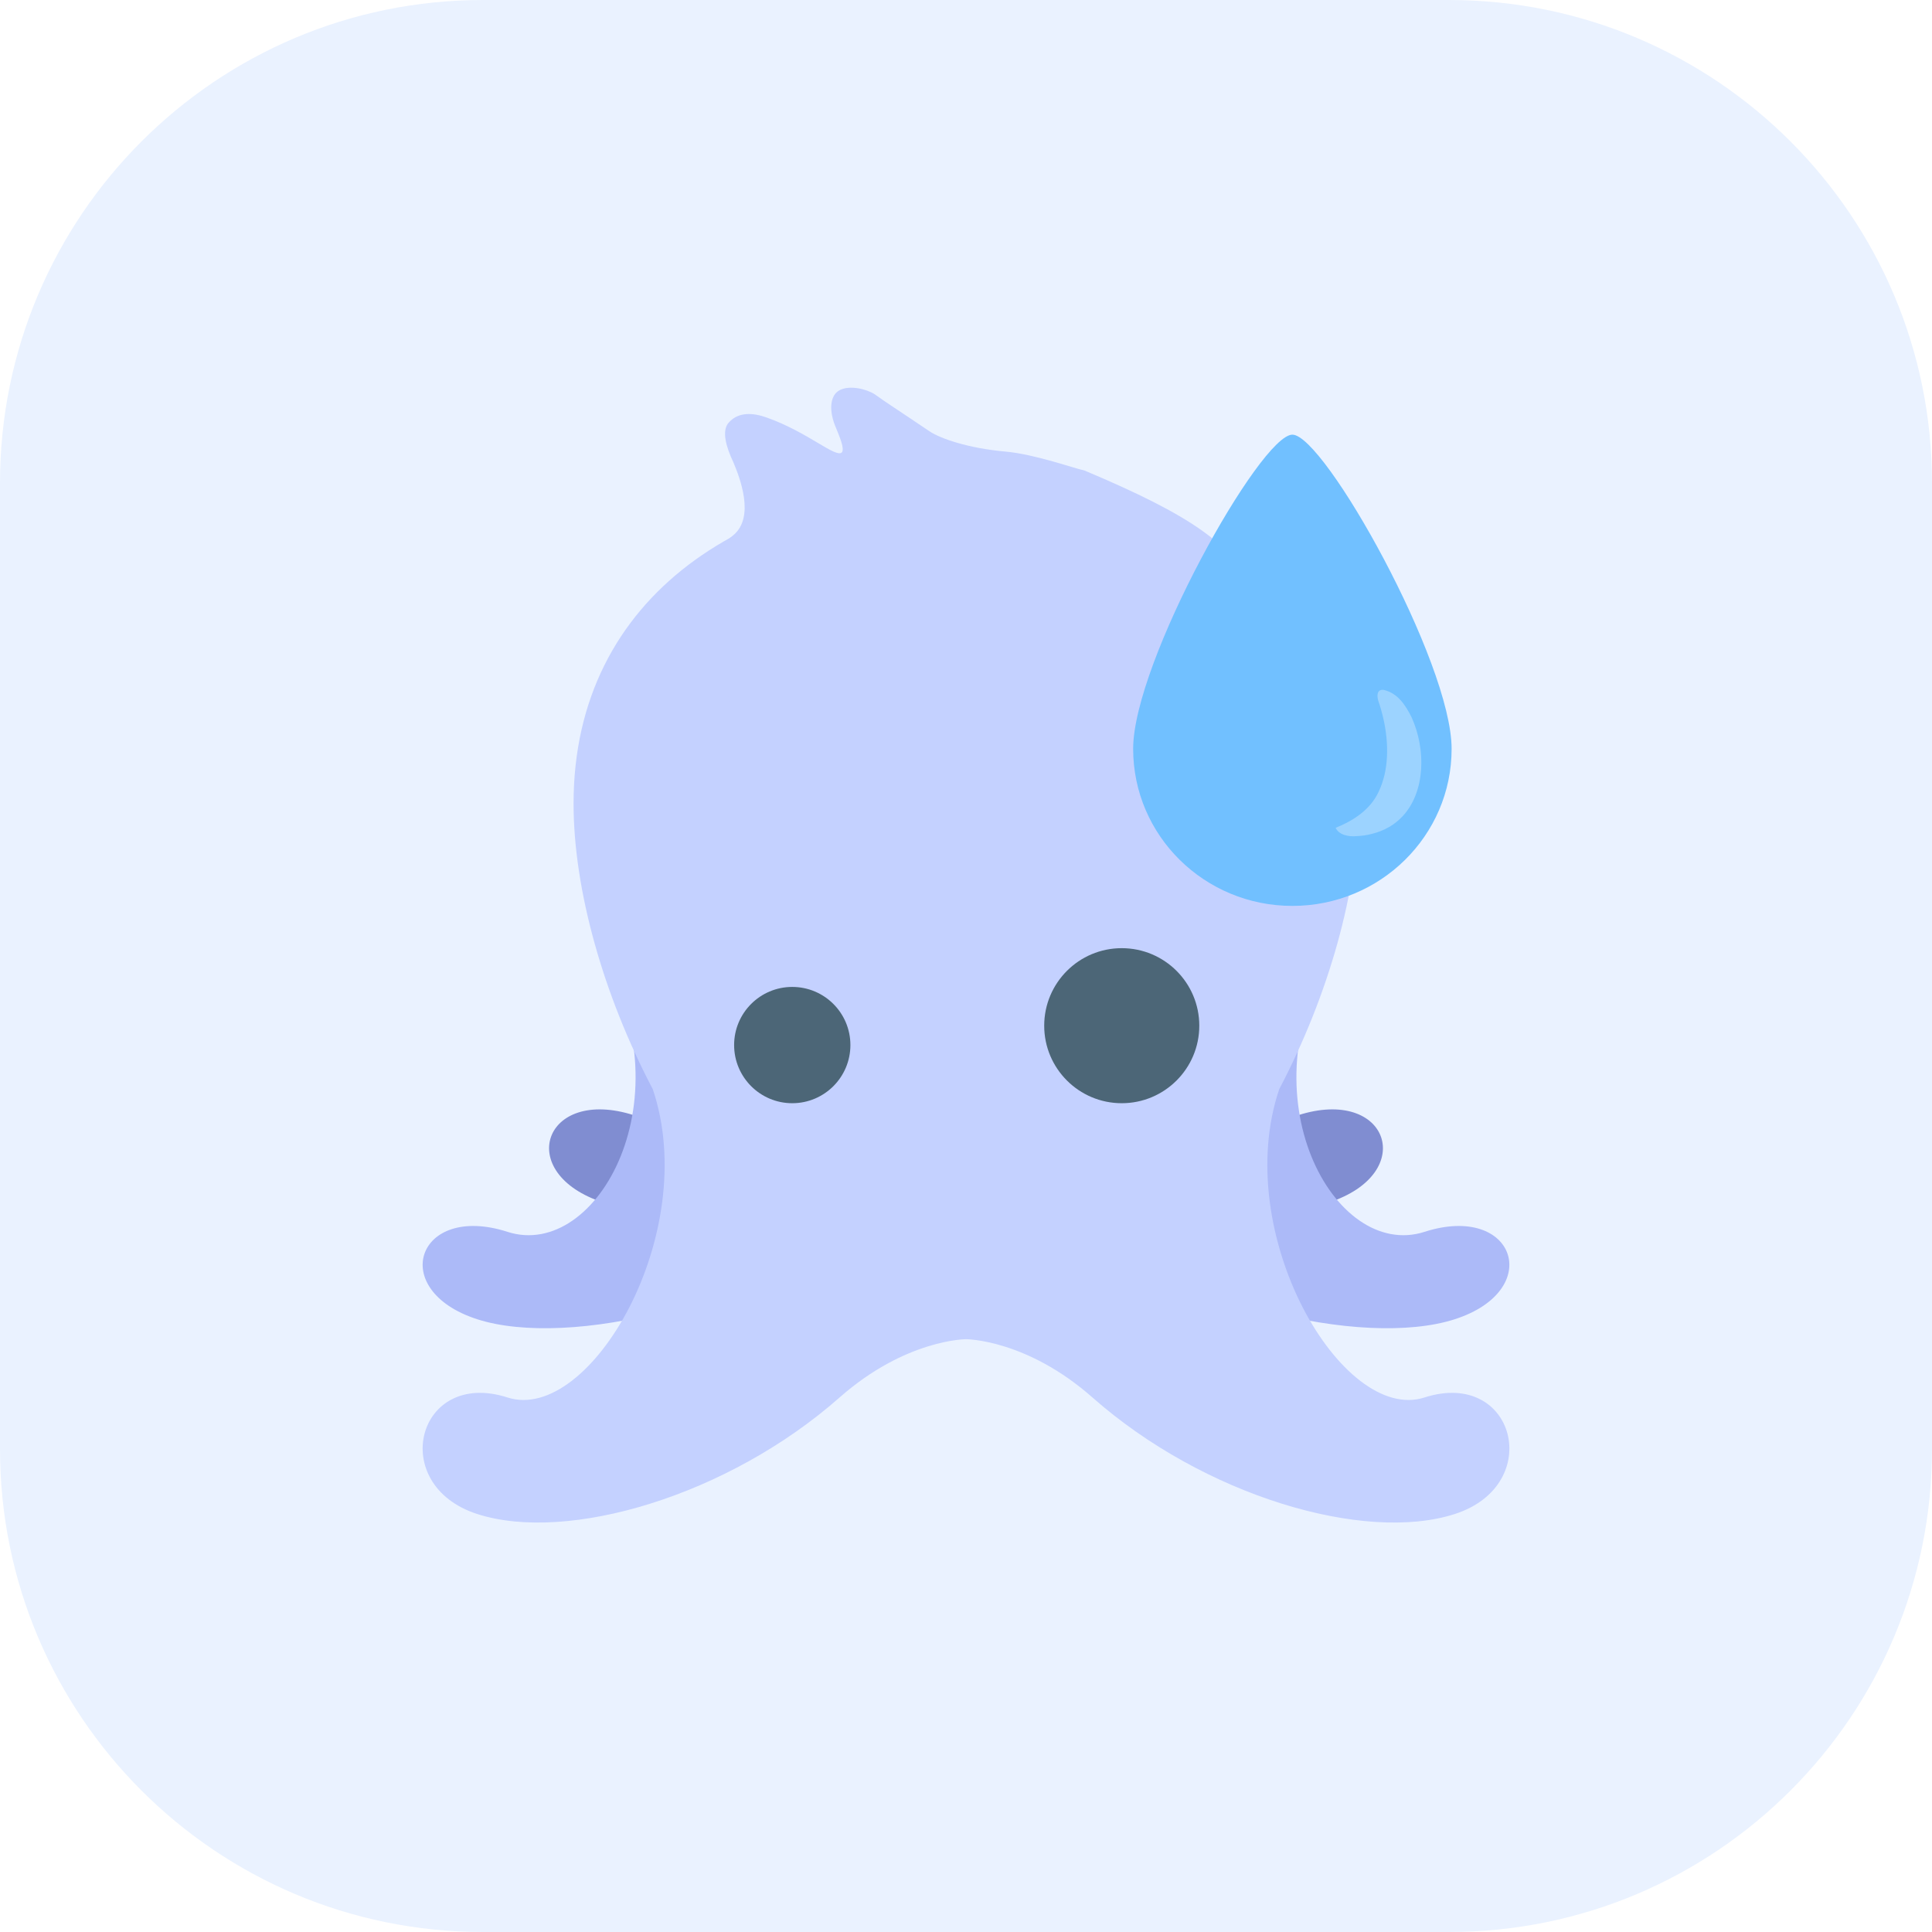
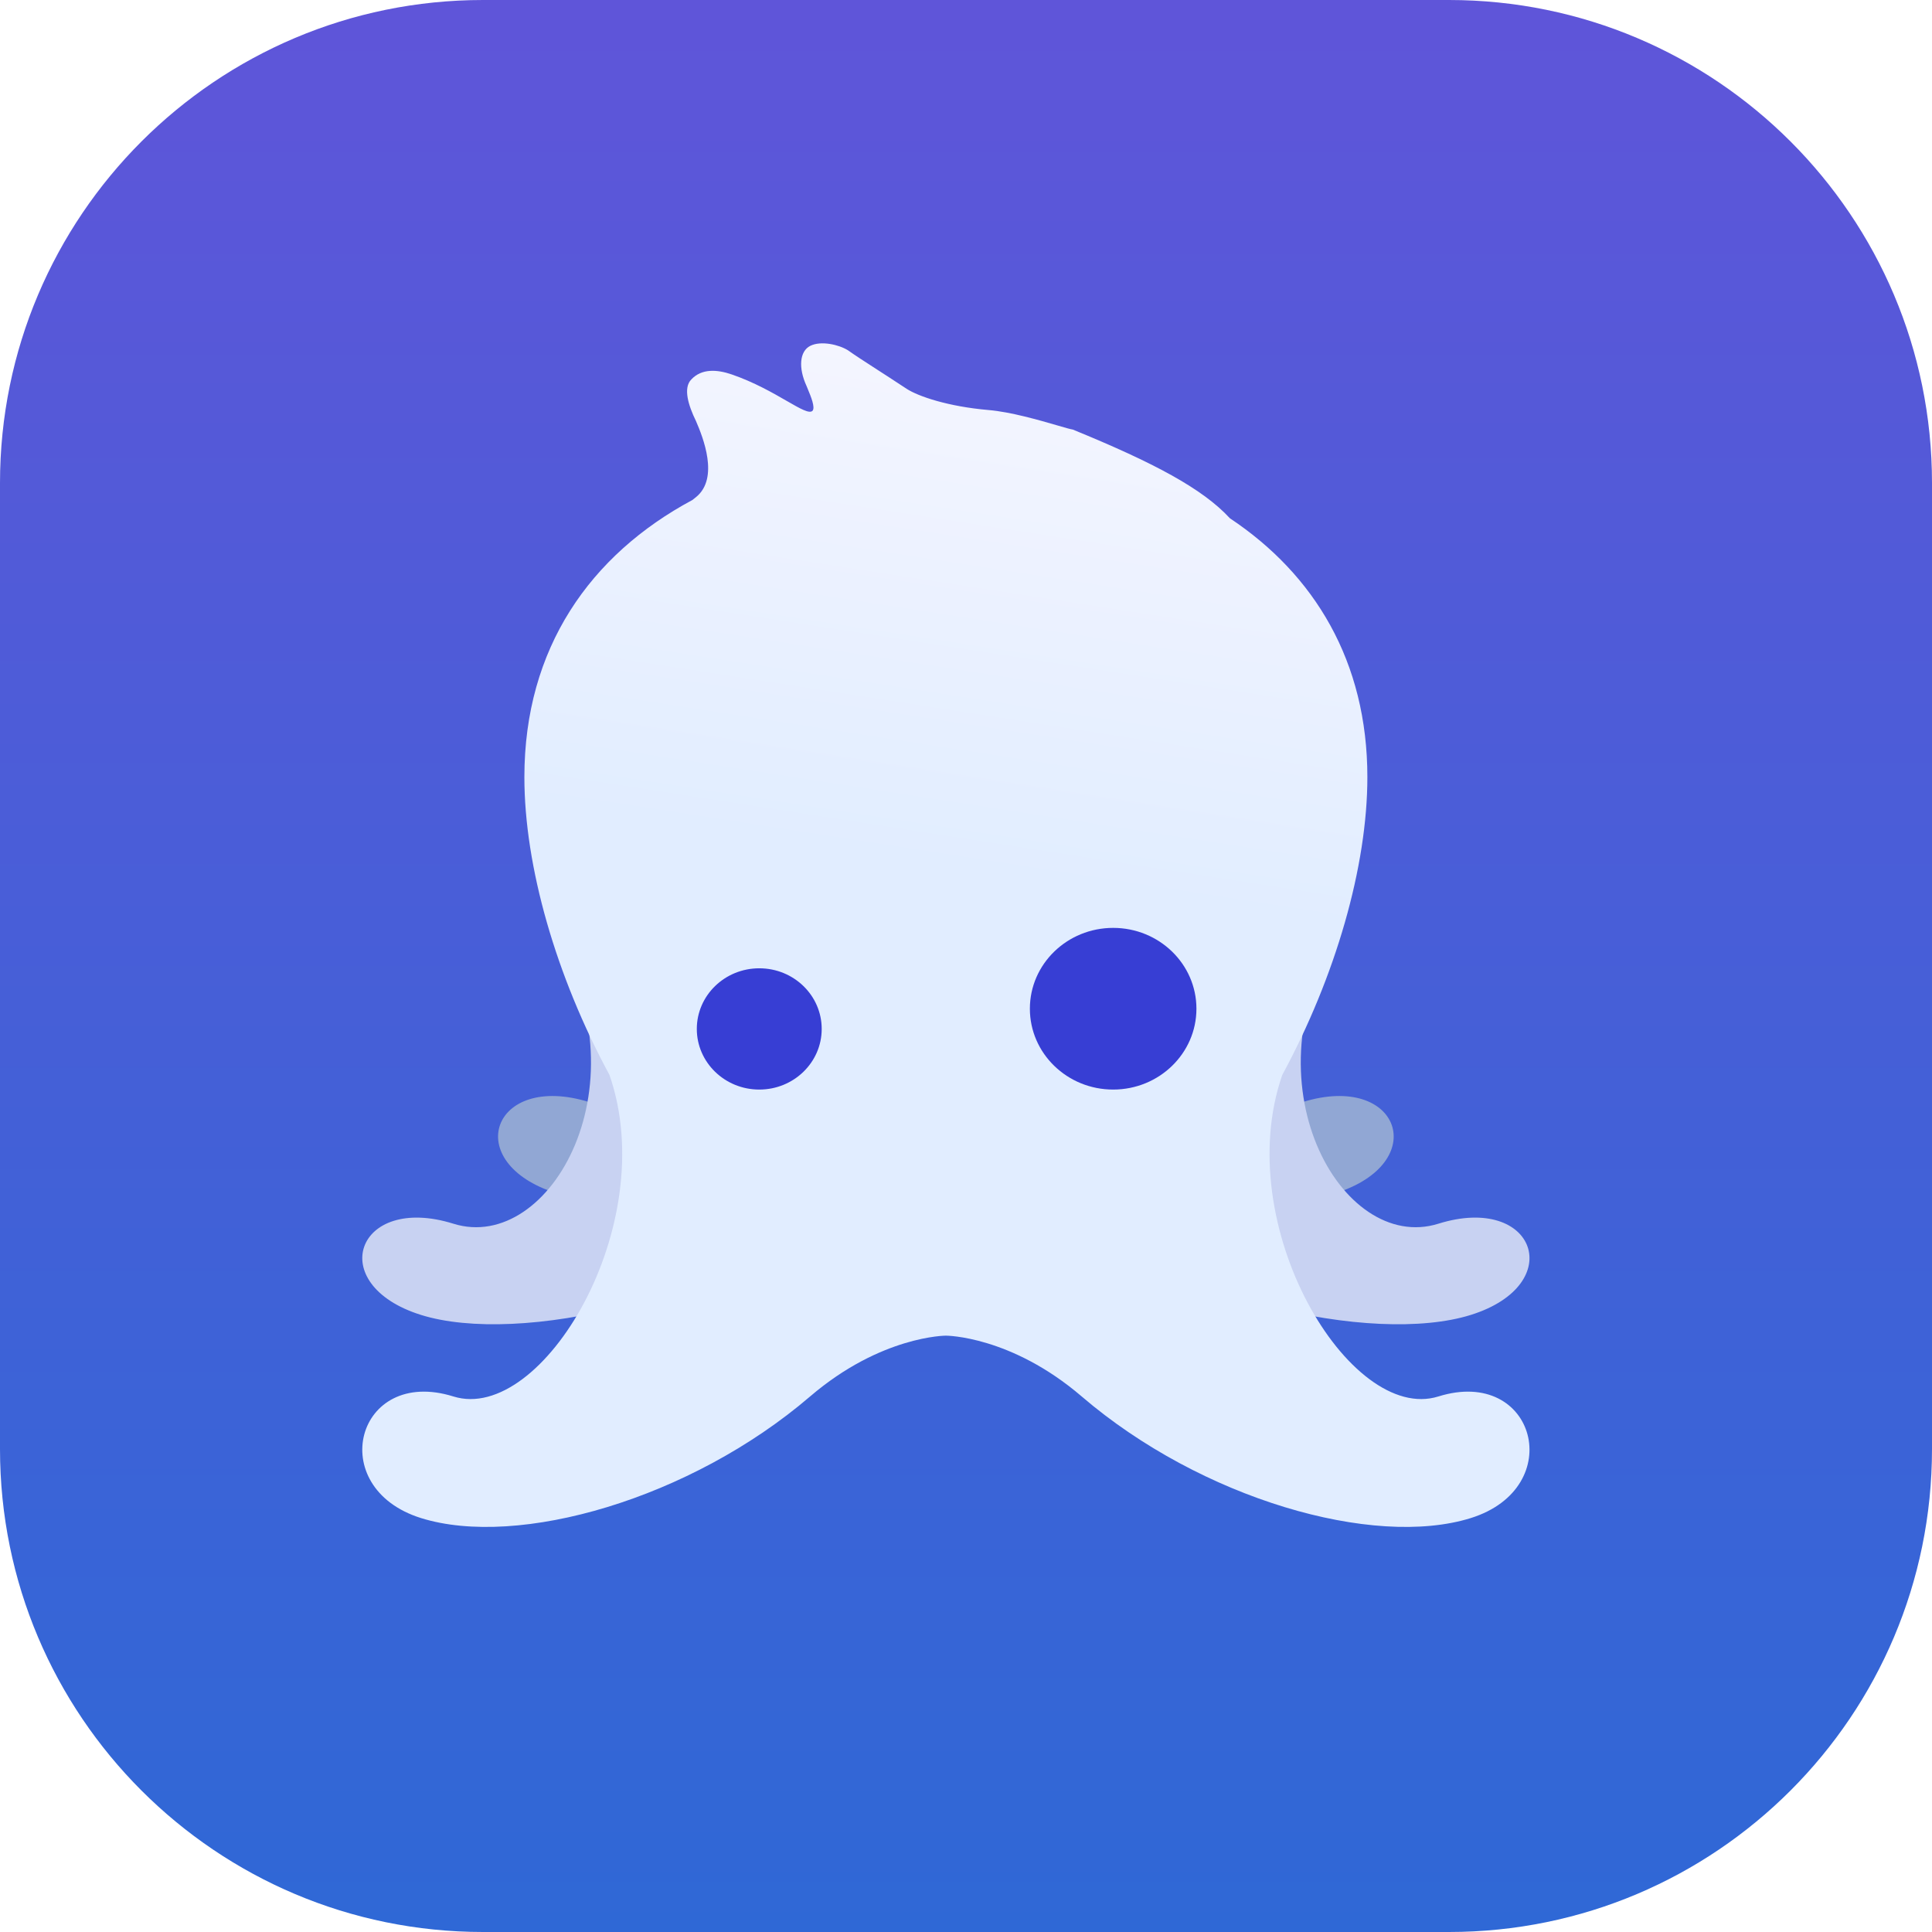
<svg xmlns="http://www.w3.org/2000/svg" width="48" height="48" viewBox="0 0 48 48" fill="none">
-   <path d="M0 12C0 5.373 5.373 0 12 0H36C42.627 0 48 5.373 48 12V36C48 42.627 42.627 48 36 48H12C5.373 48 0 42.627 0 36V12Z" fill="#EAF2FF" />
-   <path d="M18 20.69C20.25 24.31 18 28.432 15.75 27.708C13.5 26.984 12.75 29.156 15 29.88C17.25 30.605 22.099 29.544 24.75 26.984C25.5 26.26 26.25 26.26 26.25 26.26L18 20.69Z" fill="#808DD1" />
-   <path d="M30 20.69C27.75 24.31 30 28.432 32.25 27.708C34.5 26.984 35.25 29.156 33 29.88C30.75 30.605 25.901 29.544 23.25 26.984C22.5 26.26 21.75 26.26 21.75 26.26L30 20.69Z" fill="#808DD1" />
-   <path d="M33.141 23.586C30.891 27.207 33.141 31.329 35.391 30.605C37.641 29.88 38.391 32.053 36.141 32.777C33.891 33.501 29.042 32.44 26.391 29.88C25.641 29.156 24.891 29.156 24.891 29.156L33.141 23.586V23.586ZM14.859 23.586C17.109 27.207 14.859 31.329 12.609 30.605C10.359 29.88 9.609 32.053 11.859 32.777C14.109 33.501 18.958 32.44 21.609 29.88C22.359 29.156 23.109 29.156 23.109 29.156L14.859 23.586Z" fill="#ACBAF8" />
-   <path d="M35.391 34.72C33.344 35.379 30.572 30.646 31.782 27.06C33.017 24.712 33.75 22.095 33.75 19.965C33.75 14.766 29.385 12 24 12C18.615 12 14.25 14.766 14.25 19.965C14.25 22.095 14.983 24.712 16.218 27.06C17.428 30.646 14.656 35.379 12.609 34.72C10.359 33.996 9.609 36.892 11.859 37.616C14.109 38.34 18.091 37.162 20.859 34.72C22.501 33.272 24.001 33.272 24.001 33.272C24.001 33.272 25.501 33.272 27.142 34.72C29.909 37.162 33.892 38.34 36.142 37.616C38.392 36.892 37.641 33.996 35.391 34.72Z" fill="#C4D1FF" />
-   <path d="M26.938 11.687C26.746 11.656 25.718 11.285 24.986 11.22C24.048 11.137 23.364 10.894 23.097 10.718C22.386 10.236 22.028 10.011 21.734 9.797C21.525 9.663 21.114 9.564 20.864 9.692C20.614 9.819 20.584 10.216 20.778 10.649C20.848 10.828 20.994 11.153 20.914 11.241C20.76 11.383 20.075 10.738 19.05 10.374C18.708 10.252 18.351 10.229 18.112 10.492C17.916 10.695 18.046 11.118 18.218 11.48C18.385 11.876 18.757 12.839 18.226 13.291C16.388 14.74 18.511 16.221 18.112 18.737C18.112 21.745 19.769 21.382 24.986 22.215C30.171 23.042 30.513 21.465 30.719 20.115C31.537 14.752 32.219 13.911 26.938 11.687Z" fill="#C4D1FF" />
-   <path d="M19.683 27.409C20.481 27.409 21.128 26.762 21.128 25.964C21.128 25.166 20.481 24.52 19.683 24.52C18.886 24.52 18.239 25.166 18.239 25.964C18.239 26.762 18.886 27.409 19.683 27.409Z" fill="#4C6677" />
-   <path d="M27.869 27.409C28.933 27.409 29.796 26.547 29.796 25.483C29.796 24.419 28.933 23.557 27.869 23.557C26.806 23.557 25.943 24.419 25.943 25.483C25.943 26.547 26.806 27.409 27.869 27.409Z" fill="#4C6677" />
-   <path d="M36.065 18.605C36.065 20.761 34.294 22.507 32.109 22.507C29.923 22.507 28.153 20.761 28.153 18.605C28.153 16.449 31.317 10.799 32.109 10.799C32.9 10.799 36.065 16.449 36.065 18.605Z" fill="#71C0FF" />
-   <path d="M34.084 20.717C34.235 20.681 34.381 20.623 34.515 20.545C34.638 20.474 34.75 20.384 34.847 20.28C35.415 19.67 35.431 18.619 35.072 17.824C34.92 17.517 34.724 17.22 34.38 17.141C34.235 17.12 34.195 17.241 34.241 17.405C34.444 17.989 34.534 18.666 34.397 19.254C34.362 19.401 34.314 19.541 34.25 19.675C34.041 20.122 33.621 20.39 33.184 20.567C33.263 20.744 33.508 20.794 33.711 20.773C33.837 20.768 33.962 20.75 34.084 20.717" fill="#9CD3FF" />
+   <path d="M0 12C0 5.373 5.373 0 12 0H36C42.627 0 48 5.373 48 12V36C48 42.627 42.627 48 36 48H12C5.373 48 0 42.627 0 36V12Z" fill="url(#paint0_linear_23288_144615)" />
+   <path d="M17.056 20.062C19.472 23.838 17.056 28.137 14.639 27.382C12.222 26.627 11.417 28.892 13.833 29.648C16.25 30.403 21.458 29.296 24.306 26.627C25.111 25.872 25.917 25.872 25.917 25.872L17.056 20.062Z" fill="#91A7D4" />
+   <path d="M29.945 20.062C27.528 23.838 29.945 28.137 32.361 27.382C34.778 26.627 35.583 28.892 33.167 29.648C30.75 30.403 25.542 29.296 22.695 26.627C21.889 25.872 21.083 25.872 21.083 25.872L29.945 20.062Z" fill="#91A7D4" />
+   <path d="M33.318 23.083C30.902 26.859 33.318 31.158 35.735 30.403C38.152 29.648 38.957 31.913 36.541 32.669C34.124 33.424 28.916 32.317 26.068 29.648C25.263 28.892 24.457 28.892 24.457 28.892L33.318 23.083V23.083ZM13.682 23.083C16.099 26.859 13.682 31.158 11.265 30.403C8.849 29.648 8.043 31.913 10.46 32.669C12.877 33.424 18.084 32.317 20.932 29.648C21.738 28.892 22.543 28.892 22.543 28.892L13.682 23.083Z" fill="#C8D2F2" />
+   <path fill-rule="evenodd" clip-rule="evenodd" d="M26.271 10.57C26.456 10.624 26.595 10.664 26.655 10.673C28.671 11.498 29.878 12.14 30.557 12.877C32.656 14.273 33.972 16.434 33.972 19.307C33.972 21.528 33.184 24.257 31.858 26.706C30.559 30.446 33.536 35.382 35.735 34.695C38.151 33.94 38.958 36.96 36.541 37.716C34.124 38.471 29.847 37.242 26.875 34.695C25.112 33.184 23.501 33.184 23.501 33.184C23.501 33.184 21.89 33.184 20.126 34.695C17.154 37.242 12.876 38.471 10.46 37.716C8.043 36.96 8.849 33.94 11.265 34.695C13.464 35.382 16.441 30.446 15.142 26.706C13.816 24.257 13.028 21.528 13.028 19.307C13.028 16.101 14.667 13.782 17.203 12.422C17.233 12.397 17.265 12.371 17.298 12.346C17.869 11.876 17.469 10.87 17.29 10.458C17.105 10.08 16.965 9.639 17.176 9.427C17.432 9.153 17.816 9.177 18.183 9.304C18.739 9.496 19.202 9.762 19.545 9.96C19.882 10.154 20.104 10.282 20.185 10.208C20.261 10.127 20.147 9.851 20.067 9.66C20.057 9.635 20.048 9.612 20.039 9.591C19.831 9.14 19.864 8.726 20.132 8.592C20.401 8.459 20.842 8.563 21.066 8.702C21.251 8.833 21.46 8.968 21.756 9.159C21.964 9.293 22.215 9.455 22.53 9.663C22.817 9.847 23.551 10.1 24.559 10.187C25.114 10.234 25.828 10.441 26.271 10.57Z" fill="url(#paint1_linear_23288_144615)" />
+   <path d="M18.864 27.07C19.721 27.07 20.415 26.395 20.415 25.564C20.415 24.731 19.721 24.057 18.864 24.057C18.007 24.057 17.312 24.731 17.312 25.564C17.312 26.395 18.007 27.07 18.864 27.07Z" fill="#373ED4" />
+   <path d="M27.656 27.07C28.799 27.07 29.725 26.171 29.725 25.061C29.725 23.952 28.799 23.053 27.656 23.053C26.514 23.053 25.587 23.952 25.587 25.061C25.587 26.171 26.514 27.07 27.656 27.07Z" fill="#373ED4" />
+   <defs>
+     <linearGradient id="paint0_linear_23288_144615" x1="24" y1="0" x2="24" y2="48" gradientUnits="userSpaceOnUse">
+       <stop stop-color="#5F55D9" />
+       <stop offset="1" stop-color="#2F68D6" />
+     </linearGradient>
+     <linearGradient id="paint1_linear_23288_144615" x1="24.774" y1="9.189" x2="22.875" y2="21.448" gradientUnits="userSpaceOnUse">
+       <stop stop-color="#F4F5FF" />
+       <stop offset="1" stop-color="#E1EDFF" />
+     </linearGradient>
+   </defs>
</svg>
